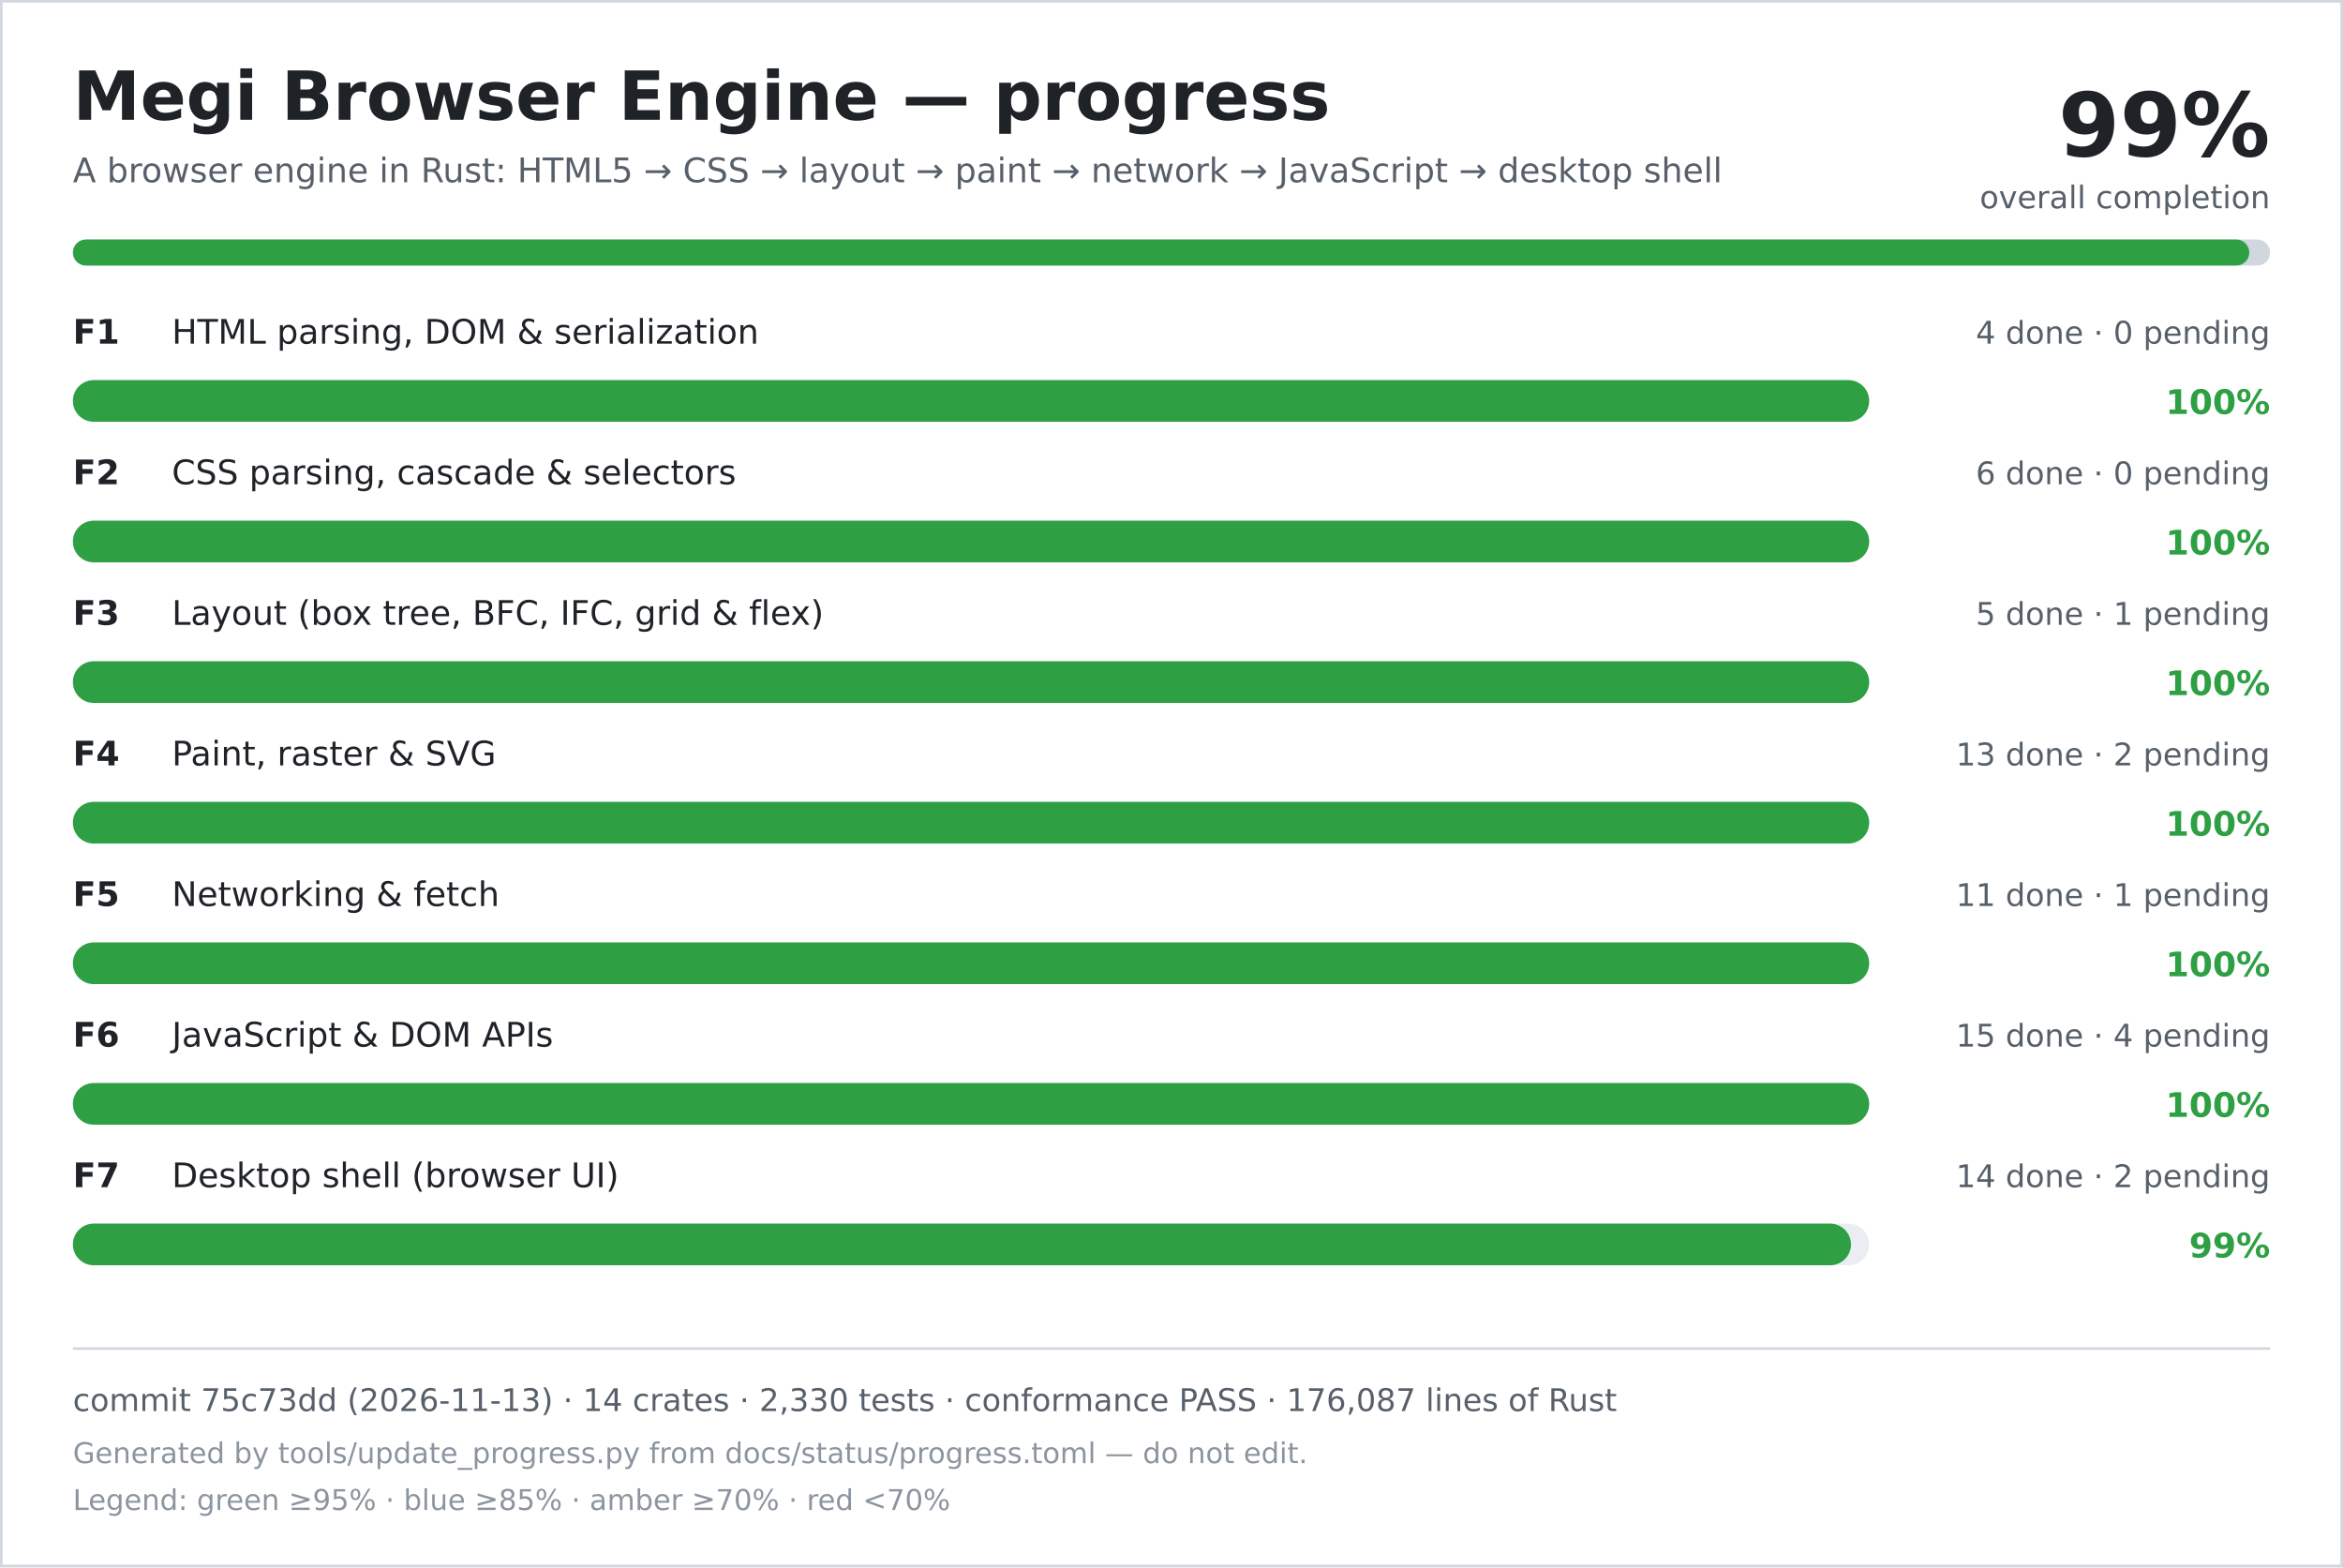
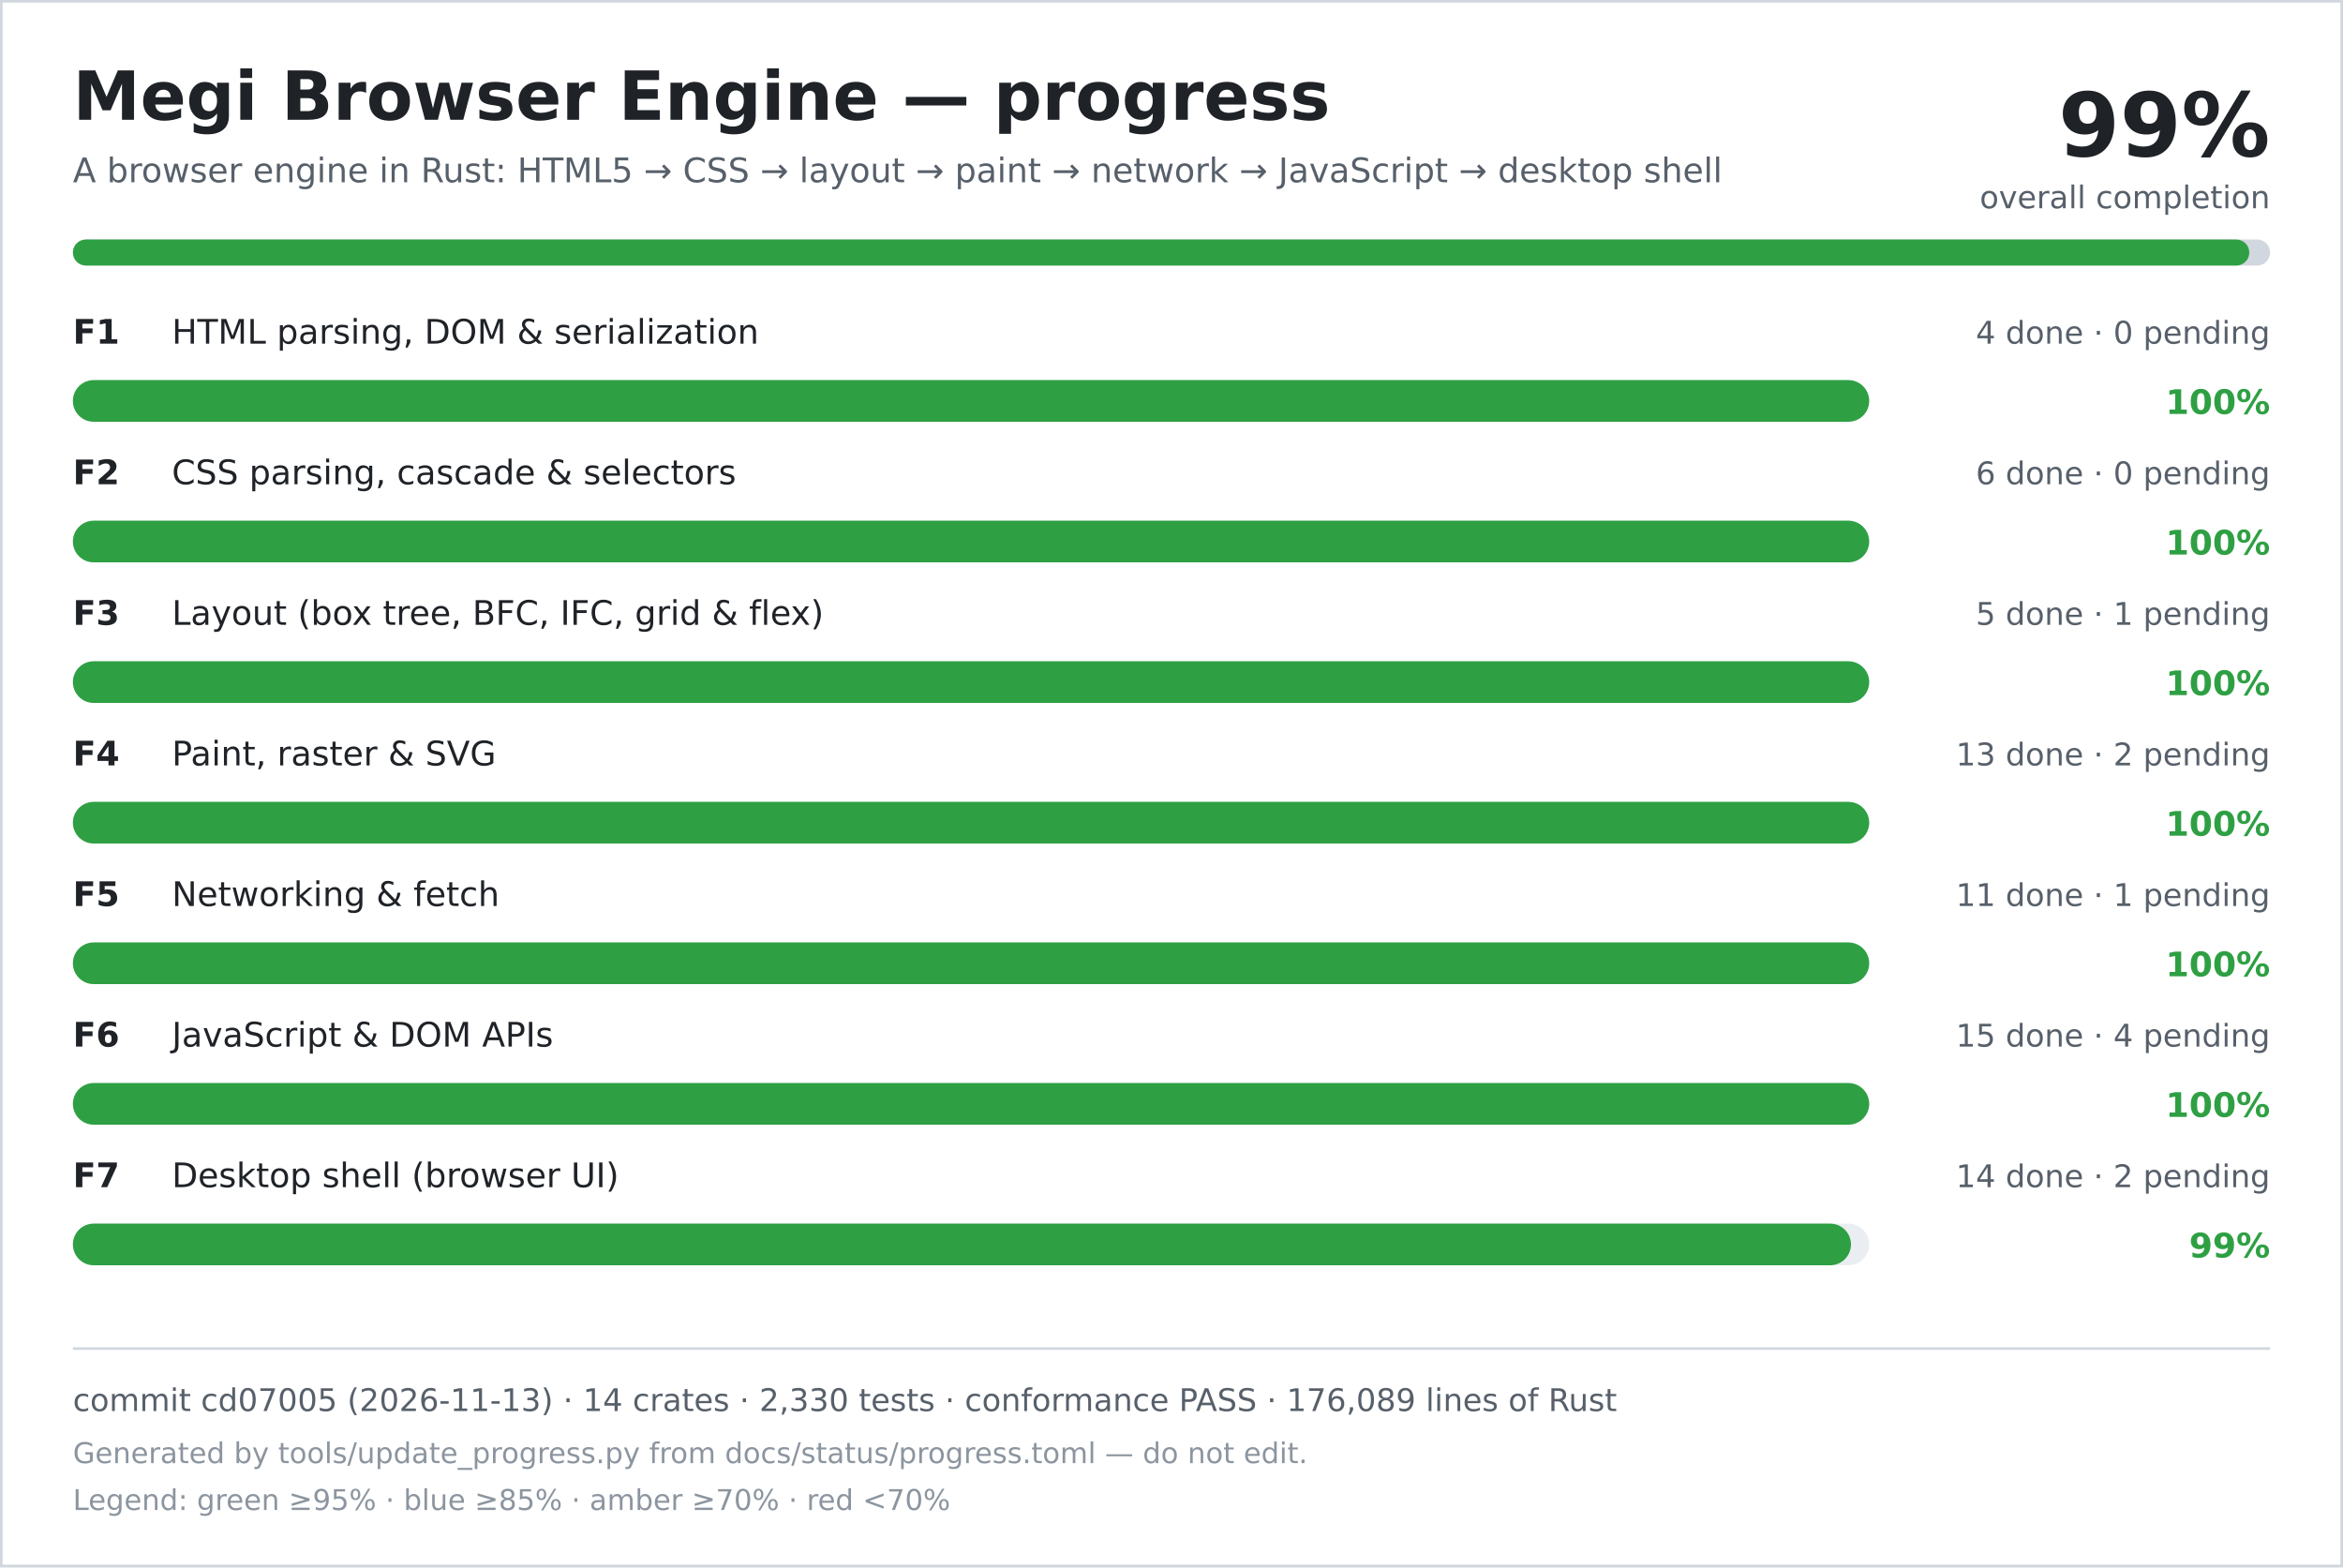
<svg xmlns="http://www.w3.org/2000/svg" width="900" height="602" viewBox="0 0 900 602" role="img" aria-labelledby="title desc">
  <rect width="900" height="602" fill="#ffffff" />
  <rect x="0.5" y="0.5" width="899" height="601" fill="none" stroke="#d0d7de" />
  <text x="28" y="46" font-family="DejaVu Sans, Verdana, sans-serif" font-size="26" font-weight="700" fill="#1f2328">Megi Browser Engine — progress</text>
  <text x="28" y="70" font-family="DejaVu Sans, Verdana, sans-serif" font-size="13" fill="#57606a">A browser engine in Rust: HTML5 → CSS → layout → paint → network → JavaScript → desktop shell</text>
  <text x="872" y="60" text-anchor="end" font-family="DejaVu Sans, Verdana, sans-serif" font-size="34" font-weight="700" fill="#1f2328">99%</text>
  <text x="872" y="80" text-anchor="end" font-family="DejaVu Sans, Verdana, sans-serif" font-size="12" fill="#57606a">overall completion</text>
  <rect x="28" y="92" width="844" height="10" rx="5" fill="#d0d7de" />
  <rect x="28" y="92" width="836" height="10" rx="5" fill="#2ea043" />
  <text x="28" y="132" font-family="DejaVu Sans, Verdana, sans-serif" font-size="13" font-weight="700" fill="#1f2328">F1</text>
  <text x="66" y="132" font-family="DejaVu Sans, Verdana, sans-serif" font-size="13" fill="#1f2328">HTML parsing, DOM &amp; serialization</text>
  <text x="872" y="132" text-anchor="end" font-family="DejaVu Sans, Verdana, sans-serif" font-size="12" fill="#57606a">4 done · 0 pending</text>
  <rect x="28" y="146" width="690" height="16" rx="8" fill="#eaeef2" />
  <rect x="28" y="146" width="690" height="16" rx="8" fill="#2ea043" />
  <text x="872" y="159" text-anchor="end" font-family="DejaVu Sans, Verdana, sans-serif" font-size="13" font-weight="700" fill="#2ea043">100%</text>
  <text x="28" y="186" font-family="DejaVu Sans, Verdana, sans-serif" font-size="13" font-weight="700" fill="#1f2328">F2</text>
  <text x="66" y="186" font-family="DejaVu Sans, Verdana, sans-serif" font-size="13" fill="#1f2328">CSS parsing, cascade &amp; selectors</text>
  <text x="872" y="186" text-anchor="end" font-family="DejaVu Sans, Verdana, sans-serif" font-size="12" fill="#57606a">6 done · 0 pending</text>
  <rect x="28" y="200" width="690" height="16" rx="8" fill="#eaeef2" />
  <rect x="28" y="200" width="690" height="16" rx="8" fill="#2ea043" />
  <text x="872" y="213" text-anchor="end" font-family="DejaVu Sans, Verdana, sans-serif" font-size="13" font-weight="700" fill="#2ea043">100%</text>
  <text x="28" y="240" font-family="DejaVu Sans, Verdana, sans-serif" font-size="13" font-weight="700" fill="#1f2328">F3</text>
  <text x="66" y="240" font-family="DejaVu Sans, Verdana, sans-serif" font-size="13" fill="#1f2328">Layout (box tree, BFC, IFC, grid &amp; flex)</text>
  <text x="872" y="240" text-anchor="end" font-family="DejaVu Sans, Verdana, sans-serif" font-size="12" fill="#57606a">5 done · 1 pending</text>
  <rect x="28" y="254" width="690" height="16" rx="8" fill="#eaeef2" />
  <rect x="28" y="254" width="690" height="16" rx="8" fill="#2ea043" />
  <text x="872" y="267" text-anchor="end" font-family="DejaVu Sans, Verdana, sans-serif" font-size="13" font-weight="700" fill="#2ea043">100%</text>
  <text x="28" y="294" font-family="DejaVu Sans, Verdana, sans-serif" font-size="13" font-weight="700" fill="#1f2328">F4</text>
  <text x="66" y="294" font-family="DejaVu Sans, Verdana, sans-serif" font-size="13" fill="#1f2328">Paint, raster &amp; SVG</text>
  <text x="872" y="294" text-anchor="end" font-family="DejaVu Sans, Verdana, sans-serif" font-size="12" fill="#57606a">13 done · 2 pending</text>
  <rect x="28" y="308" width="690" height="16" rx="8" fill="#eaeef2" />
  <rect x="28" y="308" width="690" height="16" rx="8" fill="#2ea043" />
  <text x="872" y="321" text-anchor="end" font-family="DejaVu Sans, Verdana, sans-serif" font-size="13" font-weight="700" fill="#2ea043">100%</text>
  <text x="28" y="348" font-family="DejaVu Sans, Verdana, sans-serif" font-size="13" font-weight="700" fill="#1f2328">F5</text>
  <text x="66" y="348" font-family="DejaVu Sans, Verdana, sans-serif" font-size="13" fill="#1f2328">Networking &amp; fetch</text>
  <text x="872" y="348" text-anchor="end" font-family="DejaVu Sans, Verdana, sans-serif" font-size="12" fill="#57606a">11 done · 1 pending</text>
  <rect x="28" y="362" width="690" height="16" rx="8" fill="#eaeef2" />
  <rect x="28" y="362" width="690" height="16" rx="8" fill="#2ea043" />
  <text x="872" y="375" text-anchor="end" font-family="DejaVu Sans, Verdana, sans-serif" font-size="13" font-weight="700" fill="#2ea043">100%</text>
  <text x="28" y="402" font-family="DejaVu Sans, Verdana, sans-serif" font-size="13" font-weight="700" fill="#1f2328">F6</text>
  <text x="66" y="402" font-family="DejaVu Sans, Verdana, sans-serif" font-size="13" fill="#1f2328">JavaScript &amp; DOM APIs</text>
  <text x="872" y="402" text-anchor="end" font-family="DejaVu Sans, Verdana, sans-serif" font-size="12" fill="#57606a">15 done · 4 pending</text>
  <rect x="28" y="416" width="690" height="16" rx="8" fill="#eaeef2" />
  <rect x="28" y="416" width="690" height="16" rx="8" fill="#2ea043" />
  <text x="872" y="429" text-anchor="end" font-family="DejaVu Sans, Verdana, sans-serif" font-size="13" font-weight="700" fill="#2ea043">100%</text>
  <text x="28" y="456" font-family="DejaVu Sans, Verdana, sans-serif" font-size="13" font-weight="700" fill="#1f2328">F7</text>
  <text x="66" y="456" font-family="DejaVu Sans, Verdana, sans-serif" font-size="13" fill="#1f2328">Desktop shell (browser UI)</text>
  <text x="872" y="456" text-anchor="end" font-family="DejaVu Sans, Verdana, sans-serif" font-size="12" fill="#57606a">14 done · 2 pending</text>
  <rect x="28" y="470" width="690" height="16" rx="8" fill="#eaeef2" />
  <rect x="28" y="470" width="683" height="16" rx="8" fill="#2ea043" />
  <text x="872" y="483" text-anchor="end" font-family="DejaVu Sans, Verdana, sans-serif" font-size="13" font-weight="700" fill="#2ea043">99%</text>
  <line x1="28" y1="518" x2="872" y2="518" stroke="#d0d7de" />
-   <text x="28" y="542" font-family="DejaVu Sans, Verdana, sans-serif" font-size="12" fill="#57606a">commit 75c73dd (2026-11-13) · 14 crates · 2,330 tests · conformance PASS · 176,087 lines of Rust</text>
+   <text x="28" y="542" font-family="DejaVu Sans, Verdana, sans-serif" font-size="12" fill="#57606a">commit cd07005 (2026-11-13) · 14 crates · 2,330 tests · conformance PASS · 176,089 lines of Rust</text>
  <text x="28" y="562" font-family="DejaVu Sans, Verdana, sans-serif" font-size="11" fill="#8c959f">Generated by tools/update_progress.py from docs/status/progress.toml — do not edit.</text>
  <text x="28" y="580" font-family="DejaVu Sans, Verdana, sans-serif" font-size="11" fill="#8c959f">Legend: green ≥95% · blue ≥85% · amber ≥70% · red &lt;70%</text>
</svg>
